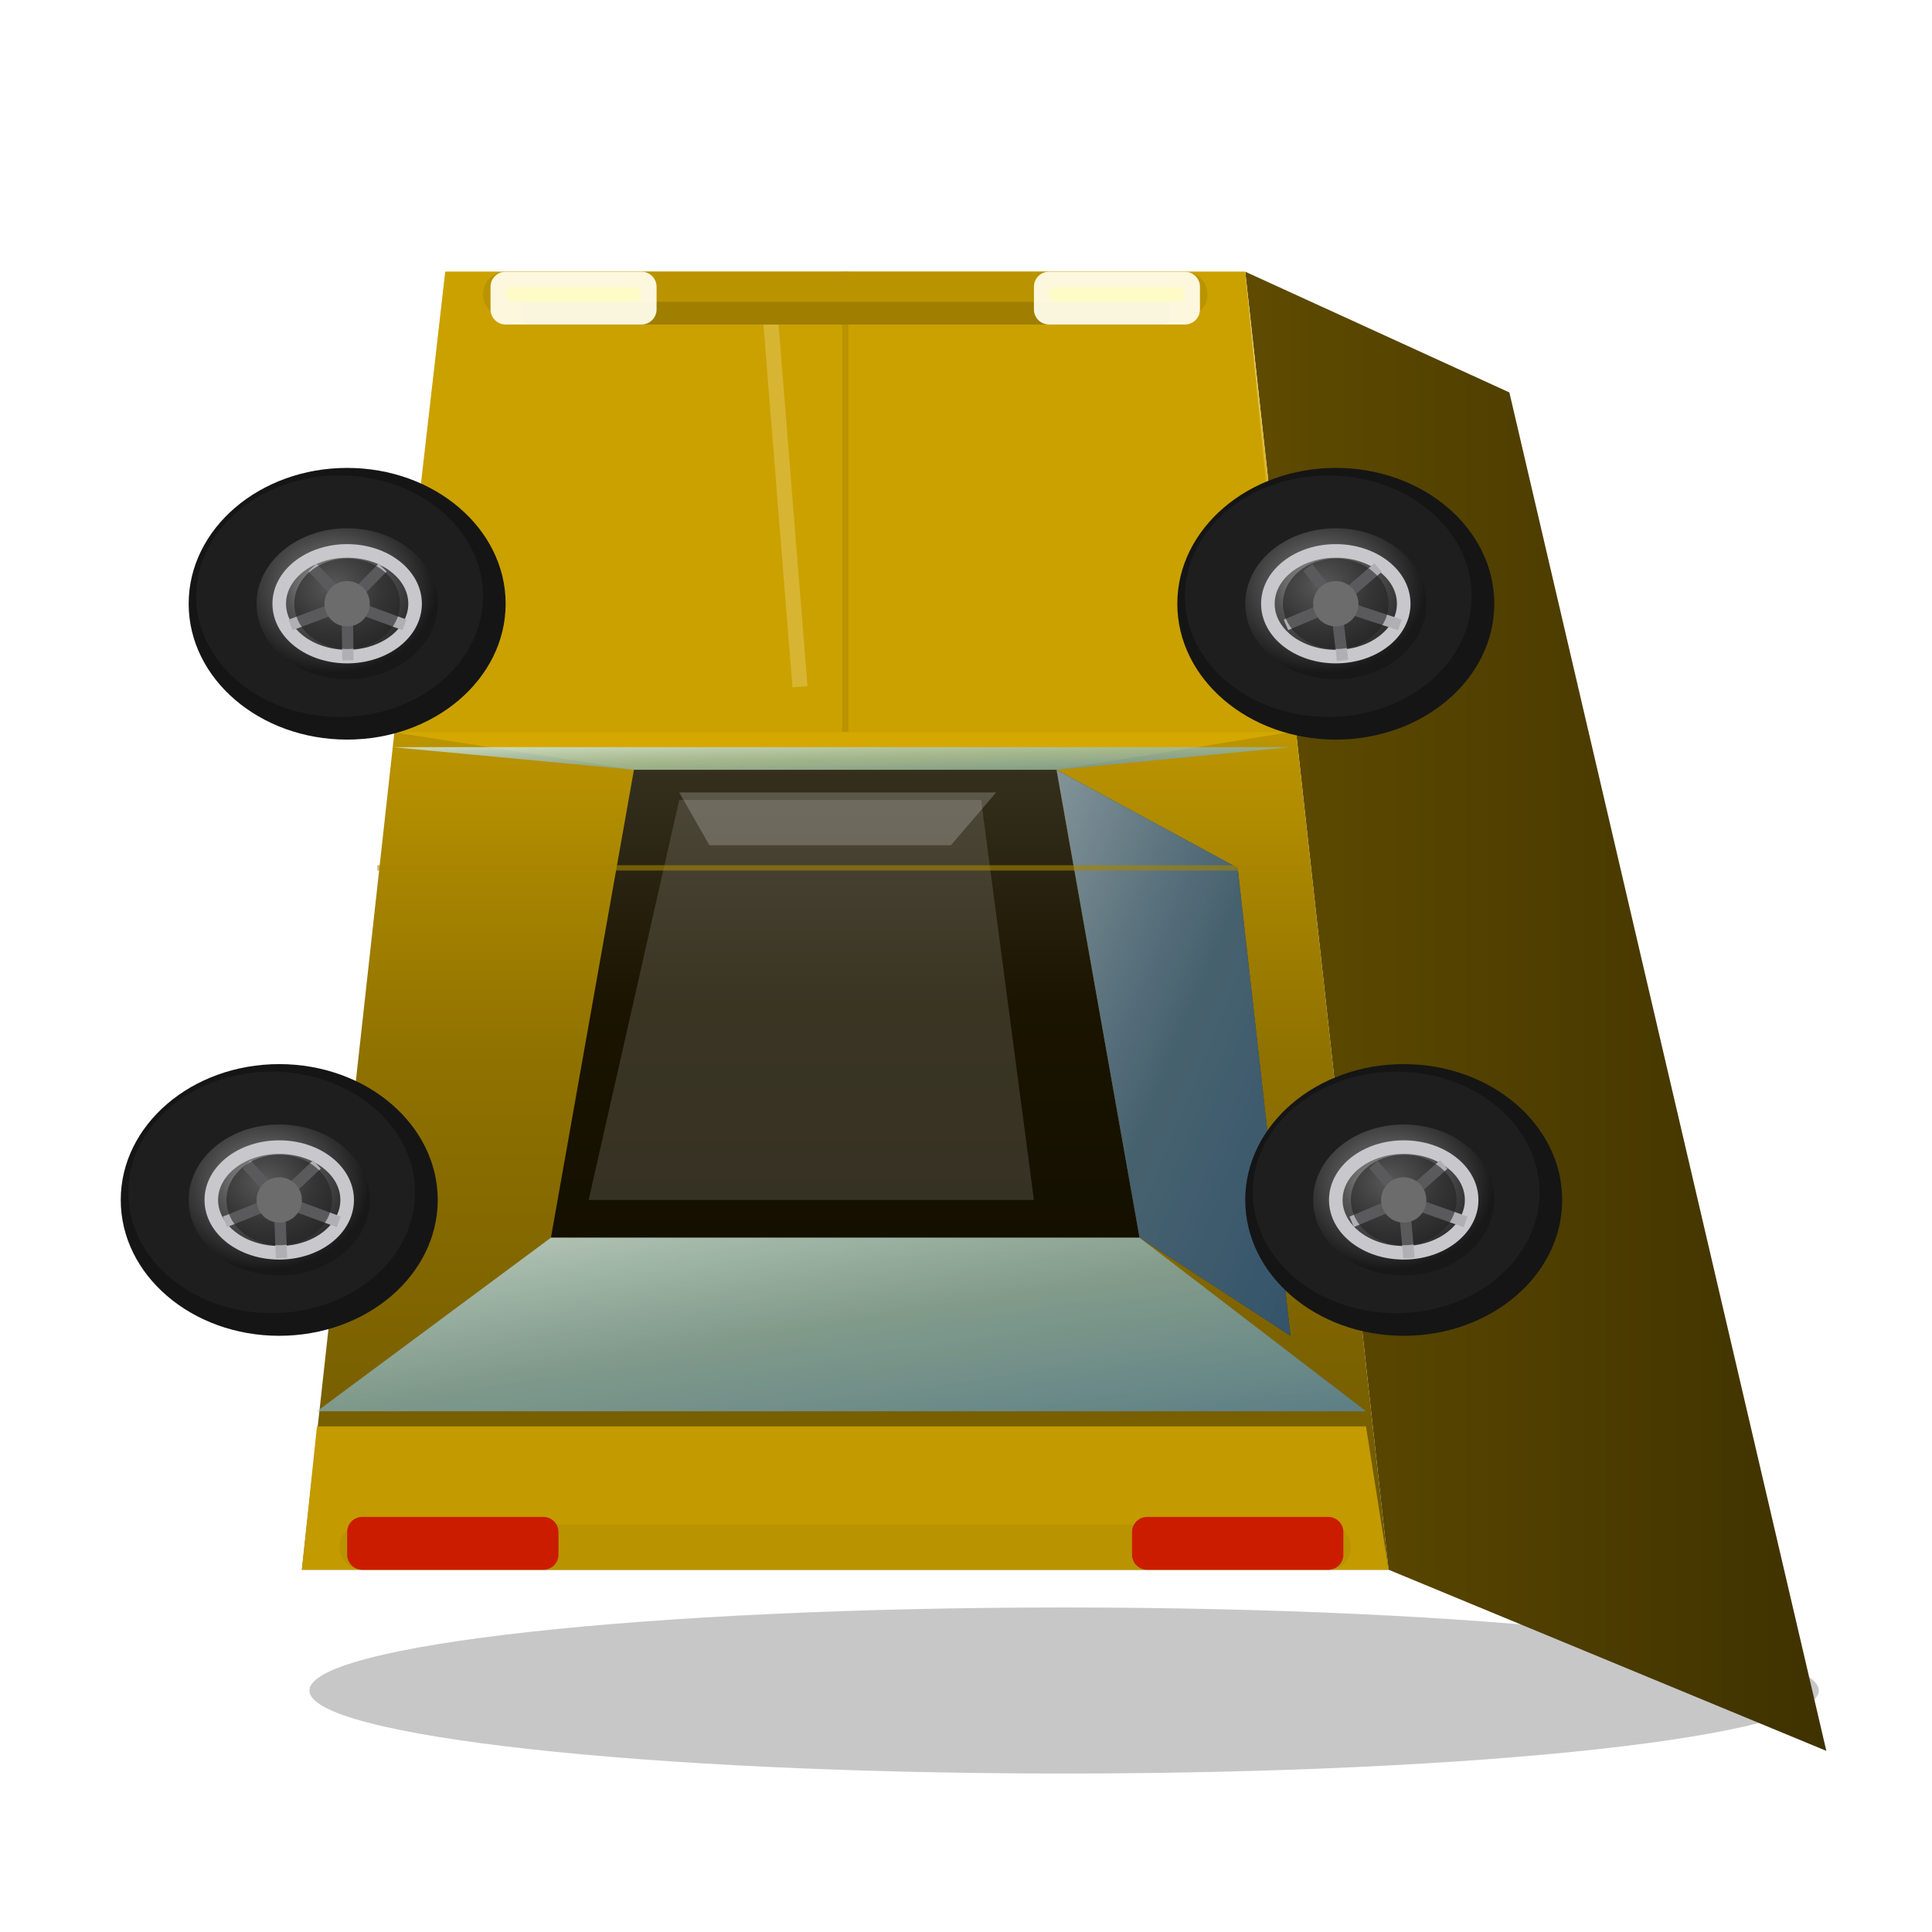
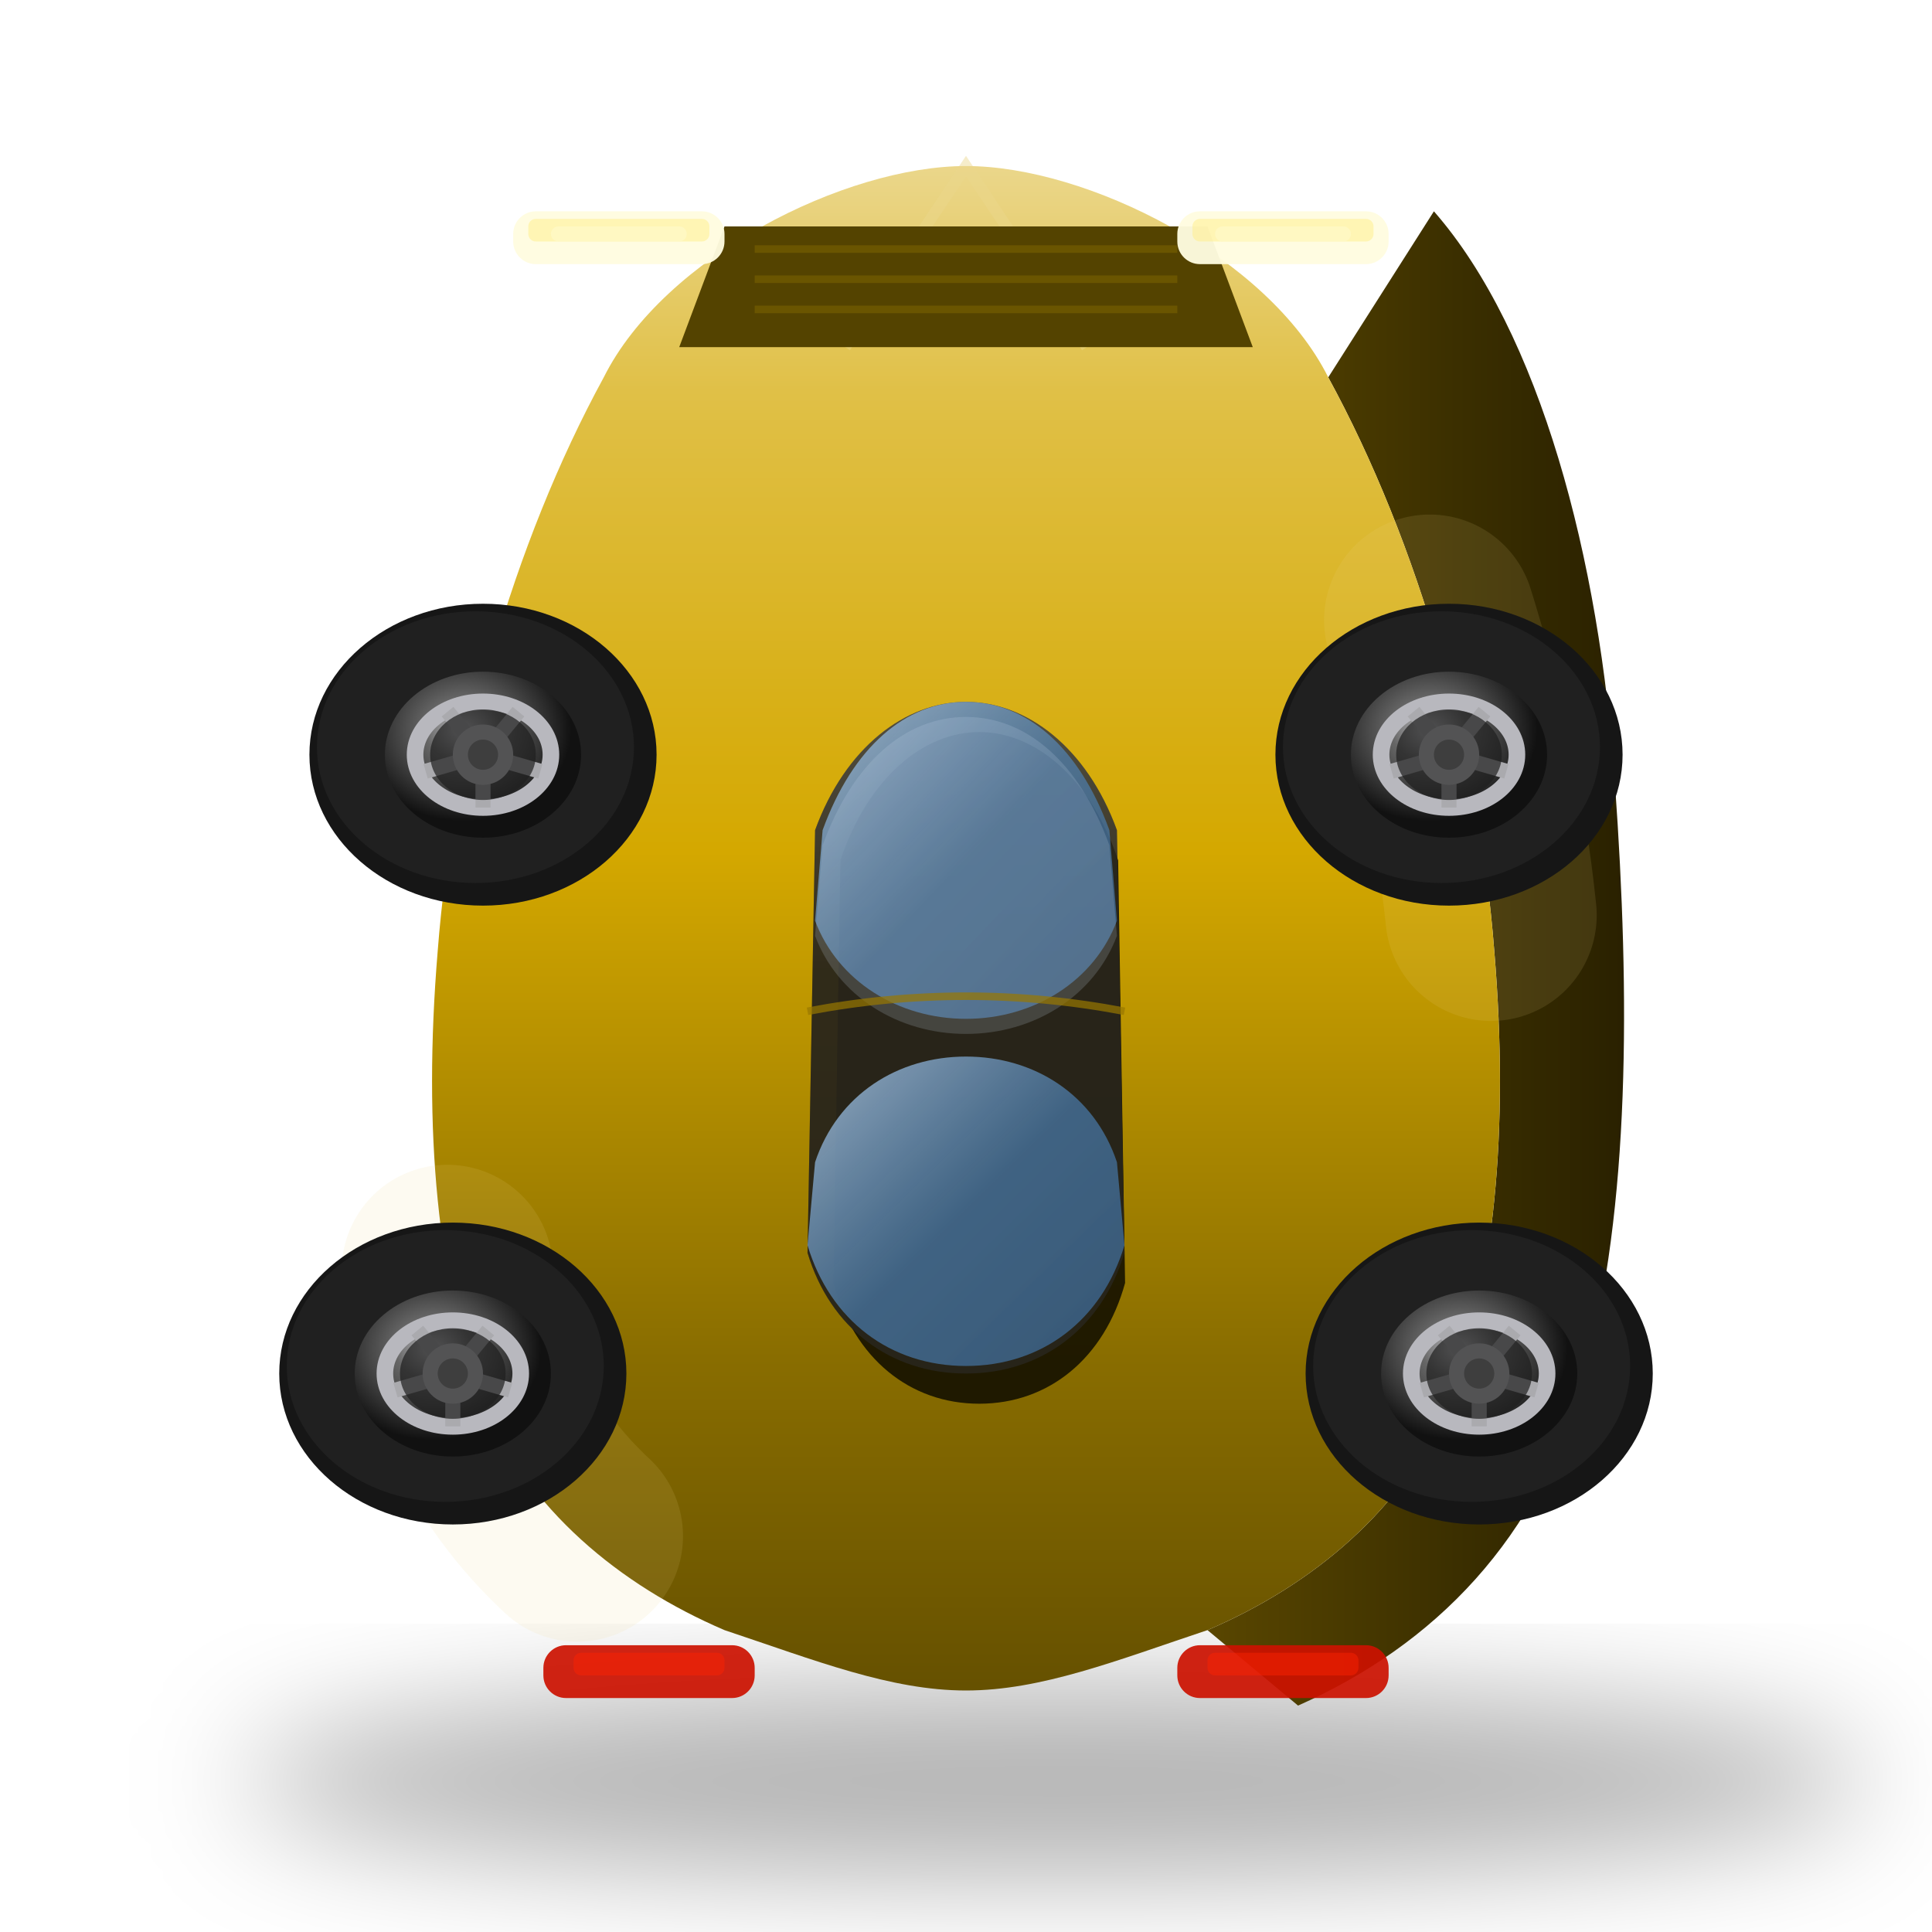
<svg xmlns="http://www.w3.org/2000/svg" viewBox="0 0 256 256">
  <defs>
    <linearGradient id="pghuracán" x1="0" y1="0" x2="0" y2="1">
-       <stop offset="0%" stop-color="rgb(234,213,132)" />
-       <stop offset="22%" stop-color="rgb(212,168,0)" />
-       <stop offset="60%" stop-color="rgb(144,114,0)" />
-       <stop offset="100%" stop-color="rgb(110,87,0)" />
+       <stop offset="0%" stop-color="rgb(235,215,140)" />
+       <stop offset="15%" stop-color="rgb(224,192,71)" />
+       <stop offset="45%" stop-color="rgb(212,168,0)" />
+       <stop offset="78%" stop-color="rgb(137,109,0)" />
+       <stop offset="100%" stop-color="rgb(101,80,0)" />
    </linearGradient>
    <linearGradient id="sphuracán" x1="0" y1="0" x2="1" y2="0">
-       <stop offset="0%" stop-color="rgb(95,75,0)" />
-       <stop offset="100%" stop-color="rgb(63,50,0)" />
+       <stop offset="0%" stop-color="rgb(89,70,0)" />
+       <stop offset="60%" stop-color="rgb(59,47,0)" />
+       <stop offset="100%" stop-color="rgb(42,33,0)" />
    </linearGradient>
    <linearGradient id="rghuracán" x1="0" y1="0" x2="0" y2="1">
-       <stop offset="0%" stop-color="rgb(53,48,30)" />
-       <stop offset="50%" stop-color="rgb(26,20,0)" />
-       <stop offset="100%" stop-color="rgb(20,16,0)" />
+       <stop offset="0%" stop-color="rgb(71,67,51)" />
+       <stop offset="40%" stop-color="rgb(26,20,0)" />
+       <stop offset="100%" stop-color="rgb(18,14,0)" />
    </linearGradient>
    <linearGradient id="glhuracán" x1="0" y1="0" x2="1" y2="1">
-       <stop offset="0%" stop-color="rgba(210,240,255,0.75)" />
-       <stop offset="50%" stop-color="rgba(130,190,230,0.60)" />
-       <stop offset="100%" stop-color="rgba(80,140,190,0.70)" />
+       <stop offset="0%" stop-color="rgba(176,203,230,0.82)" />
+       <stop offset="50%" stop-color="rgba(80,140,200,0.60)" />
+       <stop offset="100%" stop-color="rgba(60,105,150,0.72)" />
    </linearGradient>
-     <radialGradient id="wghuracán" cx="42%" cy="38%" r="58%">
-       <stop offset="0%" stop-color="#aaa" />
-       <stop offset="45%" stop-color="#555" />
-       <stop offset="100%" stop-color="#181818" />
+     <radialGradient id="wghuracán" cx="40%" cy="35%" r="55%">
+       <stop offset="0%" stop-color="#c8c8cc" />
+       <stop offset="35%" stop-color="#666" />
+       <stop offset="100%" stop-color="#111" />
    </radialGradient>
+     <filter id="sfhuracán" x="-30%" y="-30%" width="160%" height="160%">
+       <feGaussianBlur stdDeviation="8" />
+     </filter>
  </defs>
-   <ellipse cx="141" cy="224" rx="100" ry="11" fill="rgba(0,0,0,0.22)" />
-   <polygon points="165,36 200,52 242,232 184,208" fill="url(#sphuracán)" />
-   <polygon points="59,36 165,36 184,208 40,208" fill="url(#pghuracán)" />
-   <polygon points="59,36 165,36 171,97 52,97" fill="rgb(203,161,0)" />
-   <line x1="102" y1="41" x2="106" y2="91" stroke="rgb(234,213,132)" stroke-width="2" opacity="0.38" />
-   <line x1="112" y1="36" x2="112" y2="97" stroke="rgb(169,134,0)" stroke-width="0.8" opacity="0.55" />
-   <polygon points="42,189 181,189 184,208 40,208" fill="rgb(195,154,0)" />
-   <polygon points="52,97 171,97 140,102 84,102" fill="rgb(212,168,0)" />
-   <polygon points="84,102 140,102 151,164 73,164" fill="url(#rghuracán)" />
-   <polygon points="140,102 164,115 171,177 151,164" fill="rgb(15,11,0)" />
-   <polygon points="90,106 130,106 137,159 78,159" fill="rgb(140,137,127)" opacity="0.28" />
-   <polygon points="84,102 140,102 171,99 52,99" fill="url(#glhuracán)" />
-   <polygon points="90,105 132,105 126,112 94,112" fill="rgba(255,255,255,0.20)" />
-   <polygon points="73,164 151,164 181,187 42,187" fill="url(#glhuracán)" />
-   <polygon points="140,102 164,115 171,177 151,164" fill="url(#glhuracán)" opacity="0.80" />
-   <line x1="50" y1="115" x2="173" y2="115" stroke="rgb(165,131,0)" stroke-width="0.7" opacity="0.6" />
-   <rect x="64" y="36" width="96" height="6" rx="3" fill="rgb(186,147,0)" />
-   <rect x="69" y="40" width="86" height="3" rx="1" fill="rgb(159,126,0)" />
-   <rect x="45" y="202" width="134" height="6" rx="3" fill="rgb(186,147,0)" />
-   <rect x="65" y="36" width="22" height="7" rx="2" fill="#fffce8" opacity="0.95" />
-   <rect x="137" y="36" width="22" height="7" rx="2" fill="#fffce8" opacity="0.95" />
-   <rect x="67" y="38" width="18" height="2" rx="1" fill="rgba(255,255,180,0.55)" />
-   <rect x="139" y="38" width="18" height="2" rx="1" fill="rgba(255,255,180,0.55)" />
-   <rect x="46" y="201" width="28" height="7" rx="2" fill="#cc1100" opacity="0.92" />
-   <rect x="150" y="201" width="28" height="7" rx="2" fill="#cc1100" opacity="0.92" />
-   <ellipse cx="46" cy="80" rx="21" ry="18" fill="#151515" />
-   <ellipse cx="45" cy="79" rx="19" ry="16" fill="#333" opacity="0.30" />
-   <ellipse cx="46" cy="80" rx="12" ry="10" fill="url(#wghuracán)" />
-   <ellipse cx="46" cy="80" rx="9" ry="7" fill="none" stroke="#c8c8cc" stroke-width="1.8" />
-   <line x1="46" y1="80" x2="53.6" y2="82.8" stroke="#b0b0b4" stroke-width="1.5" />
-   <line x1="46" y1="80" x2="46.1" y2="87.5" stroke="#b0b0b4" stroke-width="1.5" />
-   <line x1="46" y1="80" x2="38.5" y2="82.8" stroke="#b0b0b4" stroke-width="1.5" />
-   <line x1="46" y1="80" x2="41.4" y2="75.2" stroke="#b0b0b4" stroke-width="1.5" />
-   <line x1="46" y1="80" x2="50.7" y2="75.2" stroke="#b0b0b4" stroke-width="1.5" />
-   <circle cx="46" cy="80" r="3" fill="#ddd" />
-   <ellipse cx="46" cy="80" rx="7" ry="6" fill="#222" opacity="0.6" />
-   <ellipse cx="177" cy="80" rx="21" ry="18" fill="#151515" />
-   <ellipse cx="176" cy="79" rx="19" ry="16" fill="#333" opacity="0.30" />
-   <ellipse cx="177" cy="80" rx="12" ry="10" fill="url(#wghuracán)" />
-   <ellipse cx="177" cy="80" rx="9" ry="7" fill="none" stroke="#c8c8cc" stroke-width="1.8" />
-   <line x1="177" y1="80" x2="185.5" y2="82.8" stroke="#b0b0b4" stroke-width="1.5" />
-   <line x1="177" y1="80" x2="177.9" y2="87.5" stroke="#b0b0b4" stroke-width="1.5" />
-   <line x1="177" y1="80" x2="170.4" y2="82.8" stroke="#b0b0b4" stroke-width="1.5" />
-   <line x1="177" y1="80" x2="173.3" y2="75.2" stroke="#b0b0b4" stroke-width="1.5" />
-   <line x1="177" y1="80" x2="182.6" y2="75.2" stroke="#b0b0b4" stroke-width="1.5" />
-   <circle cx="177" cy="80" r="3" fill="#ddd" />
-   <ellipse cx="177" cy="80" rx="7" ry="6" fill="#222" opacity="0.6" />
-   <ellipse cx="37" cy="159" rx="21" ry="18" fill="#151515" />
-   <ellipse cx="36" cy="158" rx="19" ry="16" fill="#333" opacity="0.30" />
-   <ellipse cx="37" cy="159" rx="12" ry="10" fill="url(#wghuracán)" />
-   <ellipse cx="37" cy="159" rx="9" ry="7" fill="none" stroke="#c8c8cc" stroke-width="1.8" />
-   <line x1="37" y1="159" x2="44.9" y2="161.9" stroke="#b0b0b4" stroke-width="1.5" />
-   <line x1="37" y1="159" x2="37.3" y2="166.7" stroke="#b0b0b4" stroke-width="1.5" />
-   <line x1="37" y1="159" x2="29.8" y2="161.9" stroke="#b0b0b4" stroke-width="1.5" />
-   <line x1="37" y1="159" x2="32.7" y2="154.3" stroke="#b0b0b4" stroke-width="1.5" />
-   <line x1="37" y1="159" x2="42.0" y2="154.3" stroke="#b0b0b4" stroke-width="1.5" />
-   <circle cx="37" cy="159" r="3" fill="#ddd" />
-   <ellipse cx="37" cy="159" rx="7" ry="6" fill="#222" opacity="0.6" />
-   <ellipse cx="186" cy="159" rx="21" ry="18" fill="#151515" />
-   <ellipse cx="185" cy="158" rx="19" ry="16" fill="#333" opacity="0.30" />
-   <ellipse cx="186" cy="159" rx="12" ry="10" fill="url(#wghuracán)" />
-   <ellipse cx="186" cy="159" rx="9" ry="7" fill="none" stroke="#c8c8cc" stroke-width="1.8" />
-   <line x1="186" y1="159" x2="194.2" y2="161.9" stroke="#b0b0b4" stroke-width="1.5" />
-   <line x1="186" y1="159" x2="186.7" y2="166.7" stroke="#b0b0b4" stroke-width="1.5" />
-   <line x1="186" y1="159" x2="179.1" y2="161.9" stroke="#b0b0b4" stroke-width="1.5" />
-   <line x1="186" y1="159" x2="182.0" y2="154.3" stroke="#b0b0b4" stroke-width="1.5" />
-   <line x1="186" y1="159" x2="191.3" y2="154.3" stroke="#b0b0b4" stroke-width="1.5" />
-   <circle cx="186" cy="159" r="3" fill="#ddd" />
-   <ellipse cx="186" cy="159" rx="7" ry="6" fill="#222" opacity="0.6" />
+   <ellipse cx="140" cy="236" rx="108" ry="13" fill="rgba(0,0,0,0.30)" filter="url(#sfhuracán)" />
+   <path d="M176,50 C188,72 196,100 198,126 C200,150 198,170 192,186 C186,200 174,210 160,216 L172,226 C190,218 204,204 210,182 C216,160 216,132 214,104 C212,74 204,44 190,28Z" fill="url(#sphuracán)" />
+   <path d="M128,22 C112,22 88,34 80,50 C68,72 60,100 58,126 C56,150 58,170 64,186 C70,200 82,210 96,216 C108,220 118,224 128,224 C138,224 148,220 160,216 C174,210 186,200 192,186 C198,170 200,150 198,126 C196,100 188,72 176,50 C168,34 144,22 128,22Z" fill="url(#pghuracán)" />
+   <path d="M112,46 L128,22 L144,46" stroke="rgb(235,215,140)" stroke-width="1.5" fill="none" opacity="0.45" />
+   <path d="M128,22 C112,22 88,34 80,50 C68,72 60,100 58,126 C56,150 58,170 64,186 C70,200 82,210 96,216 C108,220 118,224 128,224 C138,224 148,220 160,216 C174,210 186,200 192,186 C198,170 200,150 198,126 C196,100 188,72 176,50 C168,34 144,22 128,22Z" fill="none" stroke="rgb(235,215,140)" stroke-width="28" stroke-dasharray="40 200" stroke-dashoffset="60" opacity="0.12" stroke-linecap="round" />
+   <path d="M96,30 L160,30 L166,46 L90,46Z" fill="rgb(84,67,0)" rx="2" />
+   <line x1="100" y1="33" x2="156" y2="33" stroke="rgb(116,92,0)" stroke-width="1" opacity="0.7" />
+   <line x1="100" y1="37" x2="156" y2="37" stroke="rgb(116,92,0)" stroke-width="1" opacity="0.7" />
+   <line x1="100" y1="41" x2="156" y2="41" stroke="rgb(116,92,0)" stroke-width="1" opacity="0.7" />
+   <path d="M108,110 C112,99 120,93 128,93 C136,93 144,99 148,110 L149,166 C146,176 138,182 128,182 C118,182 110,176 107,166Z" fill="url(#rghuracán)" />
+   <path d="M108,110 C112,99 120,93 128,93 C136,93 144,99 148,110 L149,166 C146,176 138,182 128,182 C118,182 110,176 107,166Z" fill="rgb(13,10,0)" transform="translate(12,4) scale(0.92,1)" opacity="0.85" />
+   <path d="M108,110 C112,99 120,93 128,93 C136,93 144,99 148,110 L149,166 C146,176 138,182 128,182 C118,182 110,176 107,166Z" fill="rgb(129,125,114)" opacity="0.22" />
+   <path d="M109,110 C113,99 120,93 128,93 C136,93 143,99 147,110 L148,122 C145,130 137,135 128,135 C119,135 111,130 108,122Z" fill="url(#glhuracán)" />
+   <path d="M109,110 C113,99 120,93 128,93 C136,93 143,99 147,110 L148,122 C145,130 137,135 128,135 C119,135 111,130 108,122Z" fill="rgba(202,220,238,0.18)" transform="translate(0,2)" />
+   <path d="M108,154 C111,145 119,140 128,140 C137,140 145,145 148,154 L149,165 C146,175 138,181 128,181 C118,181 110,175 107,165Z" fill="url(#glhuracán)" />
+   <path d="M107,134 Q128,130 149,134" stroke="rgb(152,120,0)" stroke-width="1" fill="none" opacity="0.7" />
+   <rect x="68" y="28" width="28" height="7" rx="3" fill="#fffce0" opacity="0.96" />
+   <rect x="70" y="29" width="24" height="3" rx="1" fill="#ffee88" opacity="0.5" />
+   <rect x="73" y="30" width="18" height="2" rx="1" fill="rgba(255,250,200,0.7)" />
+   <rect x="156" y="28" width="28" height="7" rx="3" fill="#fffce0" opacity="0.96" />
+   <rect x="158" y="29" width="24" height="3" rx="1" fill="#ffee88" opacity="0.5" />
+   <rect x="161" y="30" width="18" height="2" rx="1" fill="rgba(255,250,200,0.7)" />
+   <rect x="72" y="218" width="28" height="7" rx="3" fill="#cc1100" opacity="0.92" />
+   <rect x="76" y="219" width="20" height="3" rx="1" fill="#ff2200" opacity="0.45" />
+   <rect x="156" y="218" width="28" height="7" rx="3" fill="#cc1100" opacity="0.92" />
+   <rect x="160" y="219" width="20" height="3" rx="1" fill="#ff2200" opacity="0.45" />
+   <ellipse cx="64" cy="100" rx="23" ry="20" fill="#161616" />
+   <ellipse cx="63" cy="99" rx="21" ry="18" fill="#2a2a2a" opacity="0.5" />
+   <ellipse cx="64" cy="100" rx="13" ry="11" fill="url(#wghuracán)" />
+   <ellipse cx="64" cy="100" rx="9" ry="7" fill="none" stroke="#b8b8be" stroke-width="2.2" />
+   <line x1="64" y1="100" x2="71.6" y2="102.2" stroke="#aaaaae" stroke-width="2" />
+   <line x1="64" y1="100" x2="64.0" y2="107.0" stroke="#aaaaae" stroke-width="2" />
+   <line x1="64" y1="100" x2="56.4" y2="102.2" stroke="#aaaaae" stroke-width="2" />
+   <line x1="64" y1="100" x2="59.3" y2="94.3" stroke="#aaaaae" stroke-width="2" />
+   <line x1="64" y1="100" x2="68.7" y2="94.3" stroke="#aaaaae" stroke-width="2" />
+   <circle cx="64" cy="100" r="4" fill="#d0d0d4" />
+   <circle cx="64" cy="100" r="2" fill="#888" />
+   <ellipse cx="64" cy="100" rx="7" ry="6" fill="#1e1e1e" opacity="0.7" />
+   <ellipse cx="192" cy="100" rx="23" ry="20" fill="#161616" />
+   <ellipse cx="191" cy="99" rx="21" ry="18" fill="#2a2a2a" opacity="0.5" />
+   <ellipse cx="192" cy="100" rx="13" ry="11" fill="url(#wghuracán)" />
+   <ellipse cx="192" cy="100" rx="9" ry="7" fill="none" stroke="#b8b8be" stroke-width="2.2" />
+   <line x1="192" y1="100" x2="199.6" y2="102.2" stroke="#aaaaae" stroke-width="2" />
+   <line x1="192" y1="100" x2="192.0" y2="107.0" stroke="#aaaaae" stroke-width="2" />
+   <line x1="192" y1="100" x2="184.4" y2="102.2" stroke="#aaaaae" stroke-width="2" />
+   <line x1="192" y1="100" x2="187.3" y2="94.3" stroke="#aaaaae" stroke-width="2" />
+   <line x1="192" y1="100" x2="196.7" y2="94.3" stroke="#aaaaae" stroke-width="2" />
+   <circle cx="192" cy="100" r="4" fill="#d0d0d4" />
+   <circle cx="192" cy="100" r="2" fill="#888" />
+   <ellipse cx="192" cy="100" rx="7" ry="6" fill="#1e1e1e" opacity="0.7" />
+   <ellipse cx="60" cy="182" rx="23" ry="20" fill="#161616" />
+   <ellipse cx="59" cy="181" rx="21" ry="18" fill="#2a2a2a" opacity="0.5" />
+   <ellipse cx="60" cy="182" rx="13" ry="11" fill="url(#wghuracán)" />
+   <ellipse cx="60" cy="182" rx="9" ry="7" fill="none" stroke="#b8b8be" stroke-width="2.2" />
+   <line x1="60" y1="182" x2="67.6" y2="184.2" stroke="#aaaaae" stroke-width="2" />
+   <line x1="60" y1="182" x2="60.0" y2="189.0" stroke="#aaaaae" stroke-width="2" />
+   <line x1="60" y1="182" x2="52.4" y2="184.2" stroke="#aaaaae" stroke-width="2" />
+   <line x1="60" y1="182" x2="55.3" y2="176.3" stroke="#aaaaae" stroke-width="2" />
+   <line x1="60" y1="182" x2="64.7" y2="176.3" stroke="#aaaaae" stroke-width="2" />
+   <circle cx="60" cy="182" r="4" fill="#d0d0d4" />
+   <circle cx="60" cy="182" r="2" fill="#888" />
+   <ellipse cx="60" cy="182" rx="7" ry="6" fill="#1e1e1e" opacity="0.7" />
+   <ellipse cx="196" cy="182" rx="23" ry="20" fill="#161616" />
+   <ellipse cx="195" cy="181" rx="21" ry="18" fill="#2a2a2a" opacity="0.5" />
+   <ellipse cx="196" cy="182" rx="13" ry="11" fill="url(#wghuracán)" />
+   <ellipse cx="196" cy="182" rx="9" ry="7" fill="none" stroke="#b8b8be" stroke-width="2.2" />
+   <line x1="196" y1="182" x2="203.6" y2="184.2" stroke="#aaaaae" stroke-width="2" />
+   <line x1="196" y1="182" x2="196.0" y2="189.0" stroke="#aaaaae" stroke-width="2" />
+   <line x1="196" y1="182" x2="188.4" y2="184.2" stroke="#aaaaae" stroke-width="2" />
+   <line x1="196" y1="182" x2="191.3" y2="176.3" stroke="#aaaaae" stroke-width="2" />
+   <line x1="196" y1="182" x2="200.7" y2="176.3" stroke="#aaaaae" stroke-width="2" />
+   <circle cx="196" cy="182" r="4" fill="#d0d0d4" />
+   <circle cx="196" cy="182" r="2" fill="#888" />
+   <ellipse cx="196" cy="182" rx="7" ry="6" fill="#1e1e1e" opacity="0.7" />
</svg>
